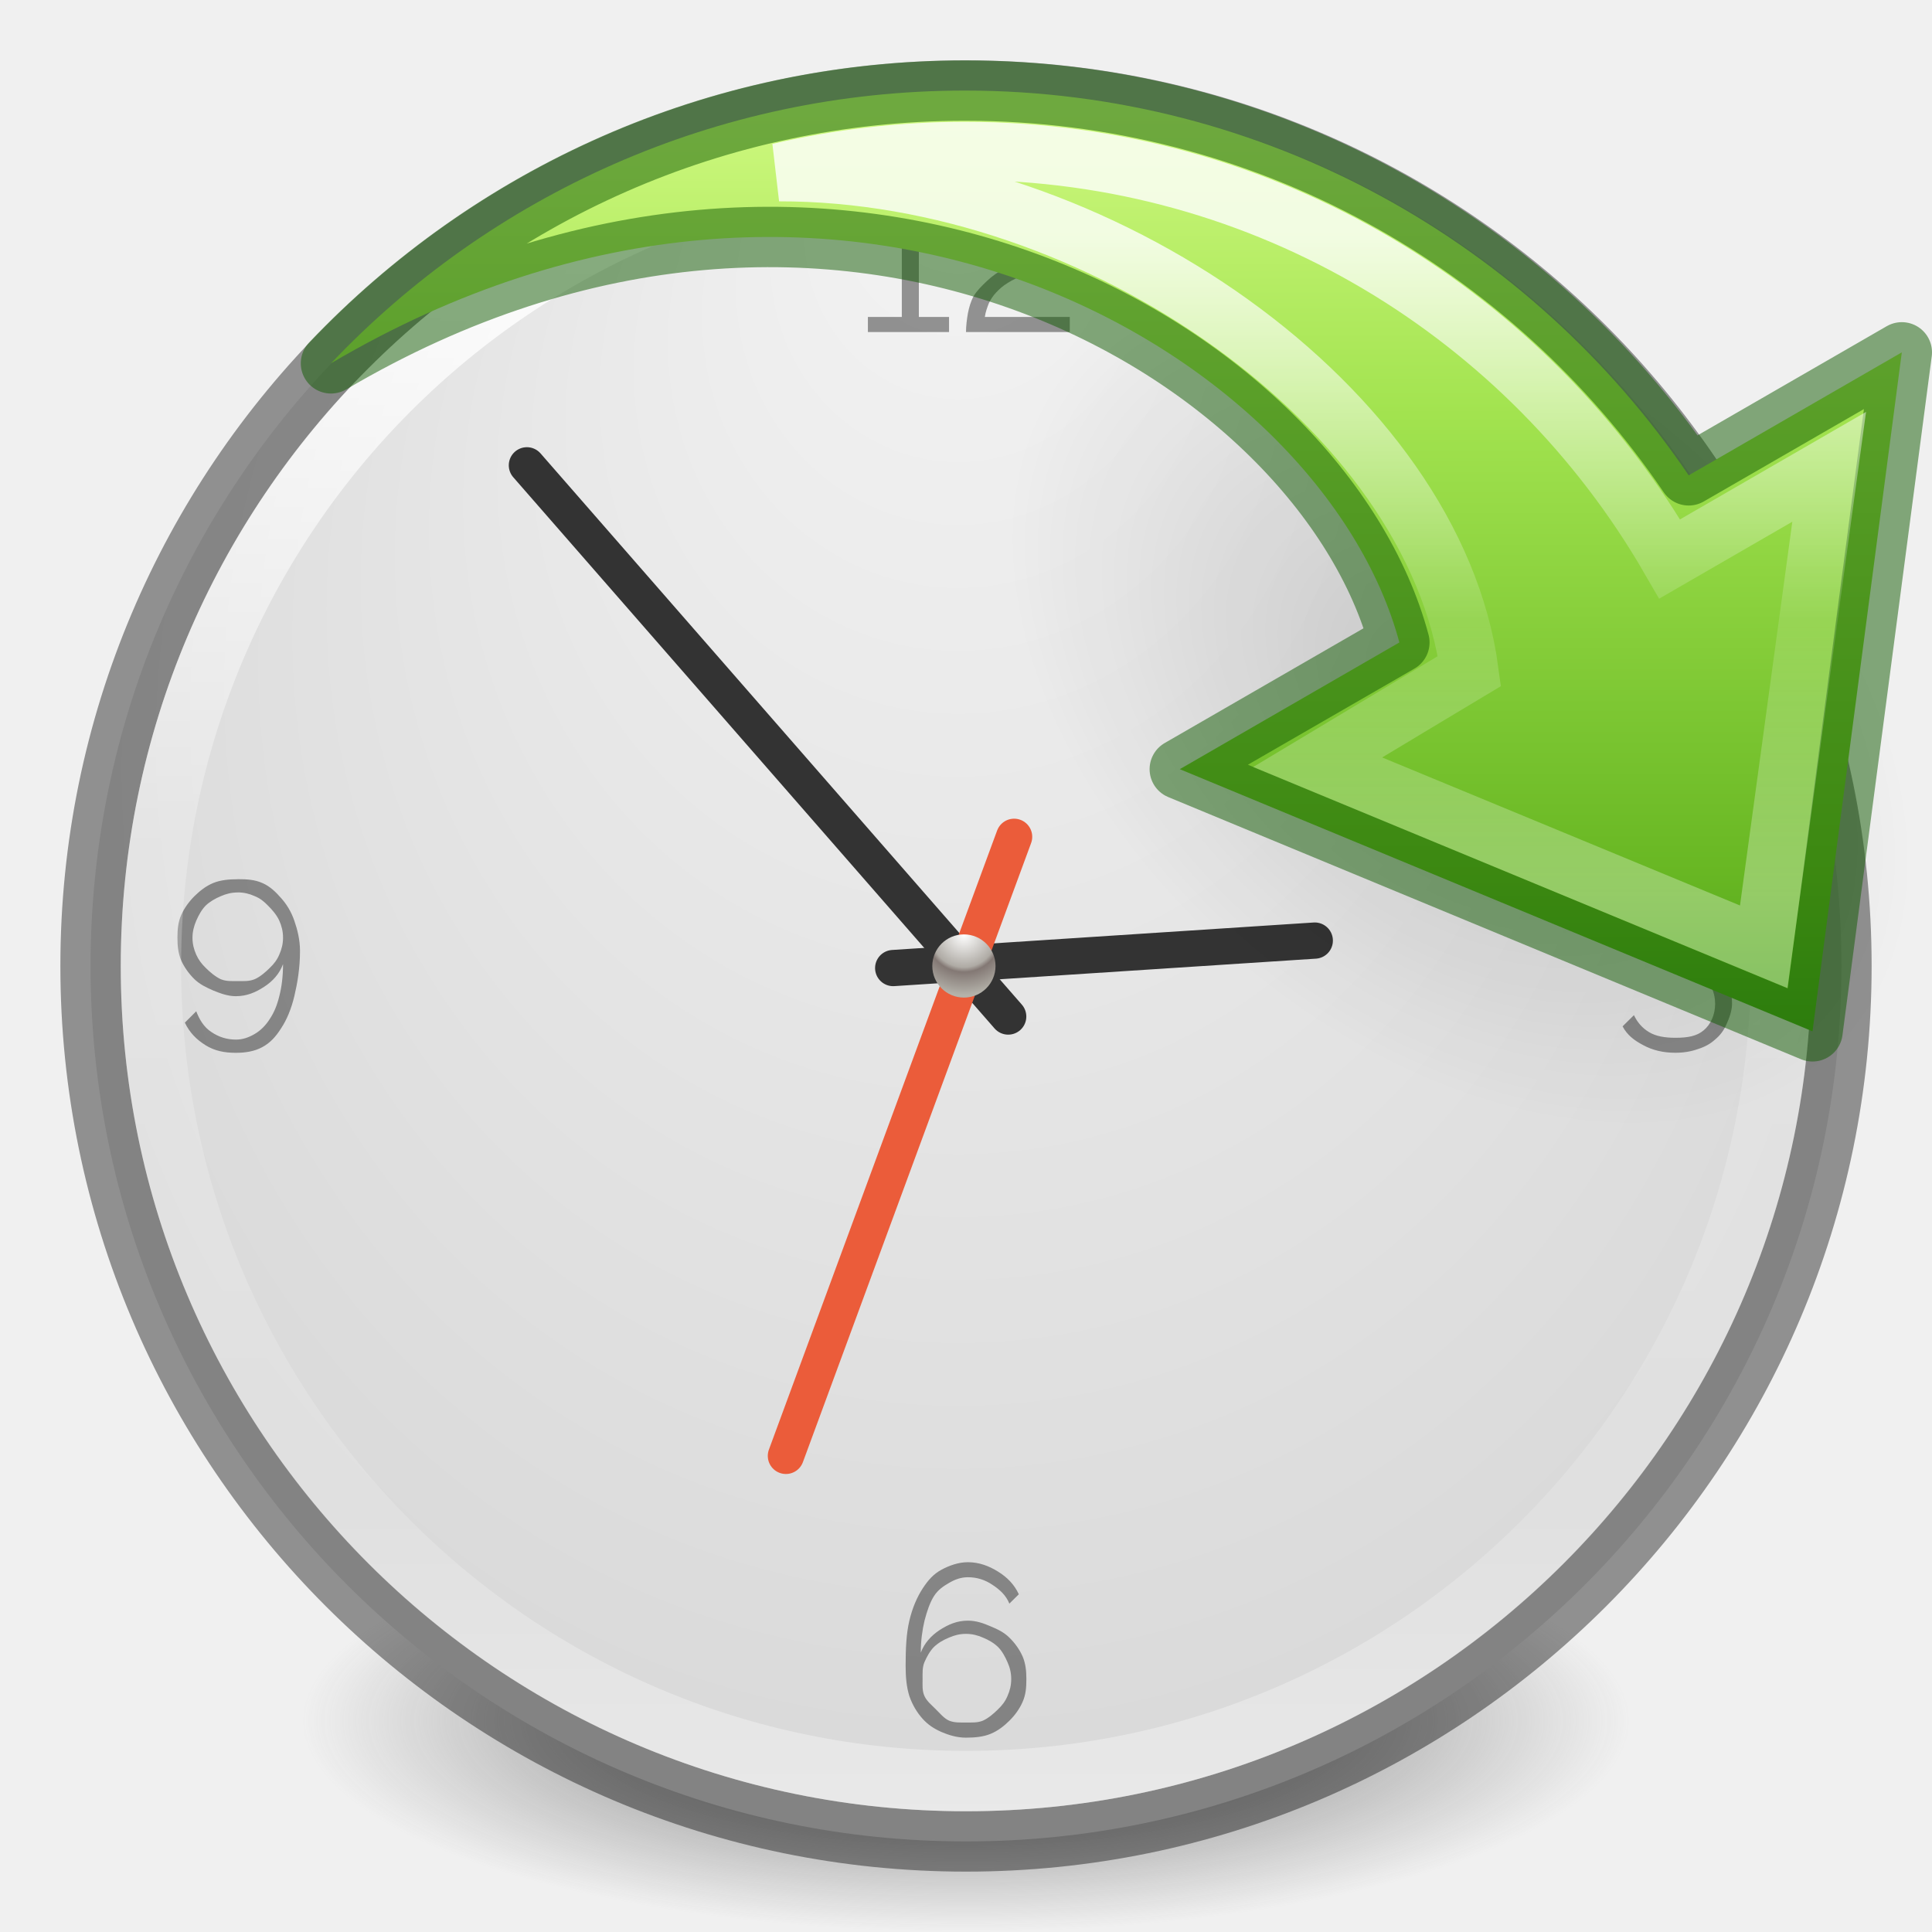
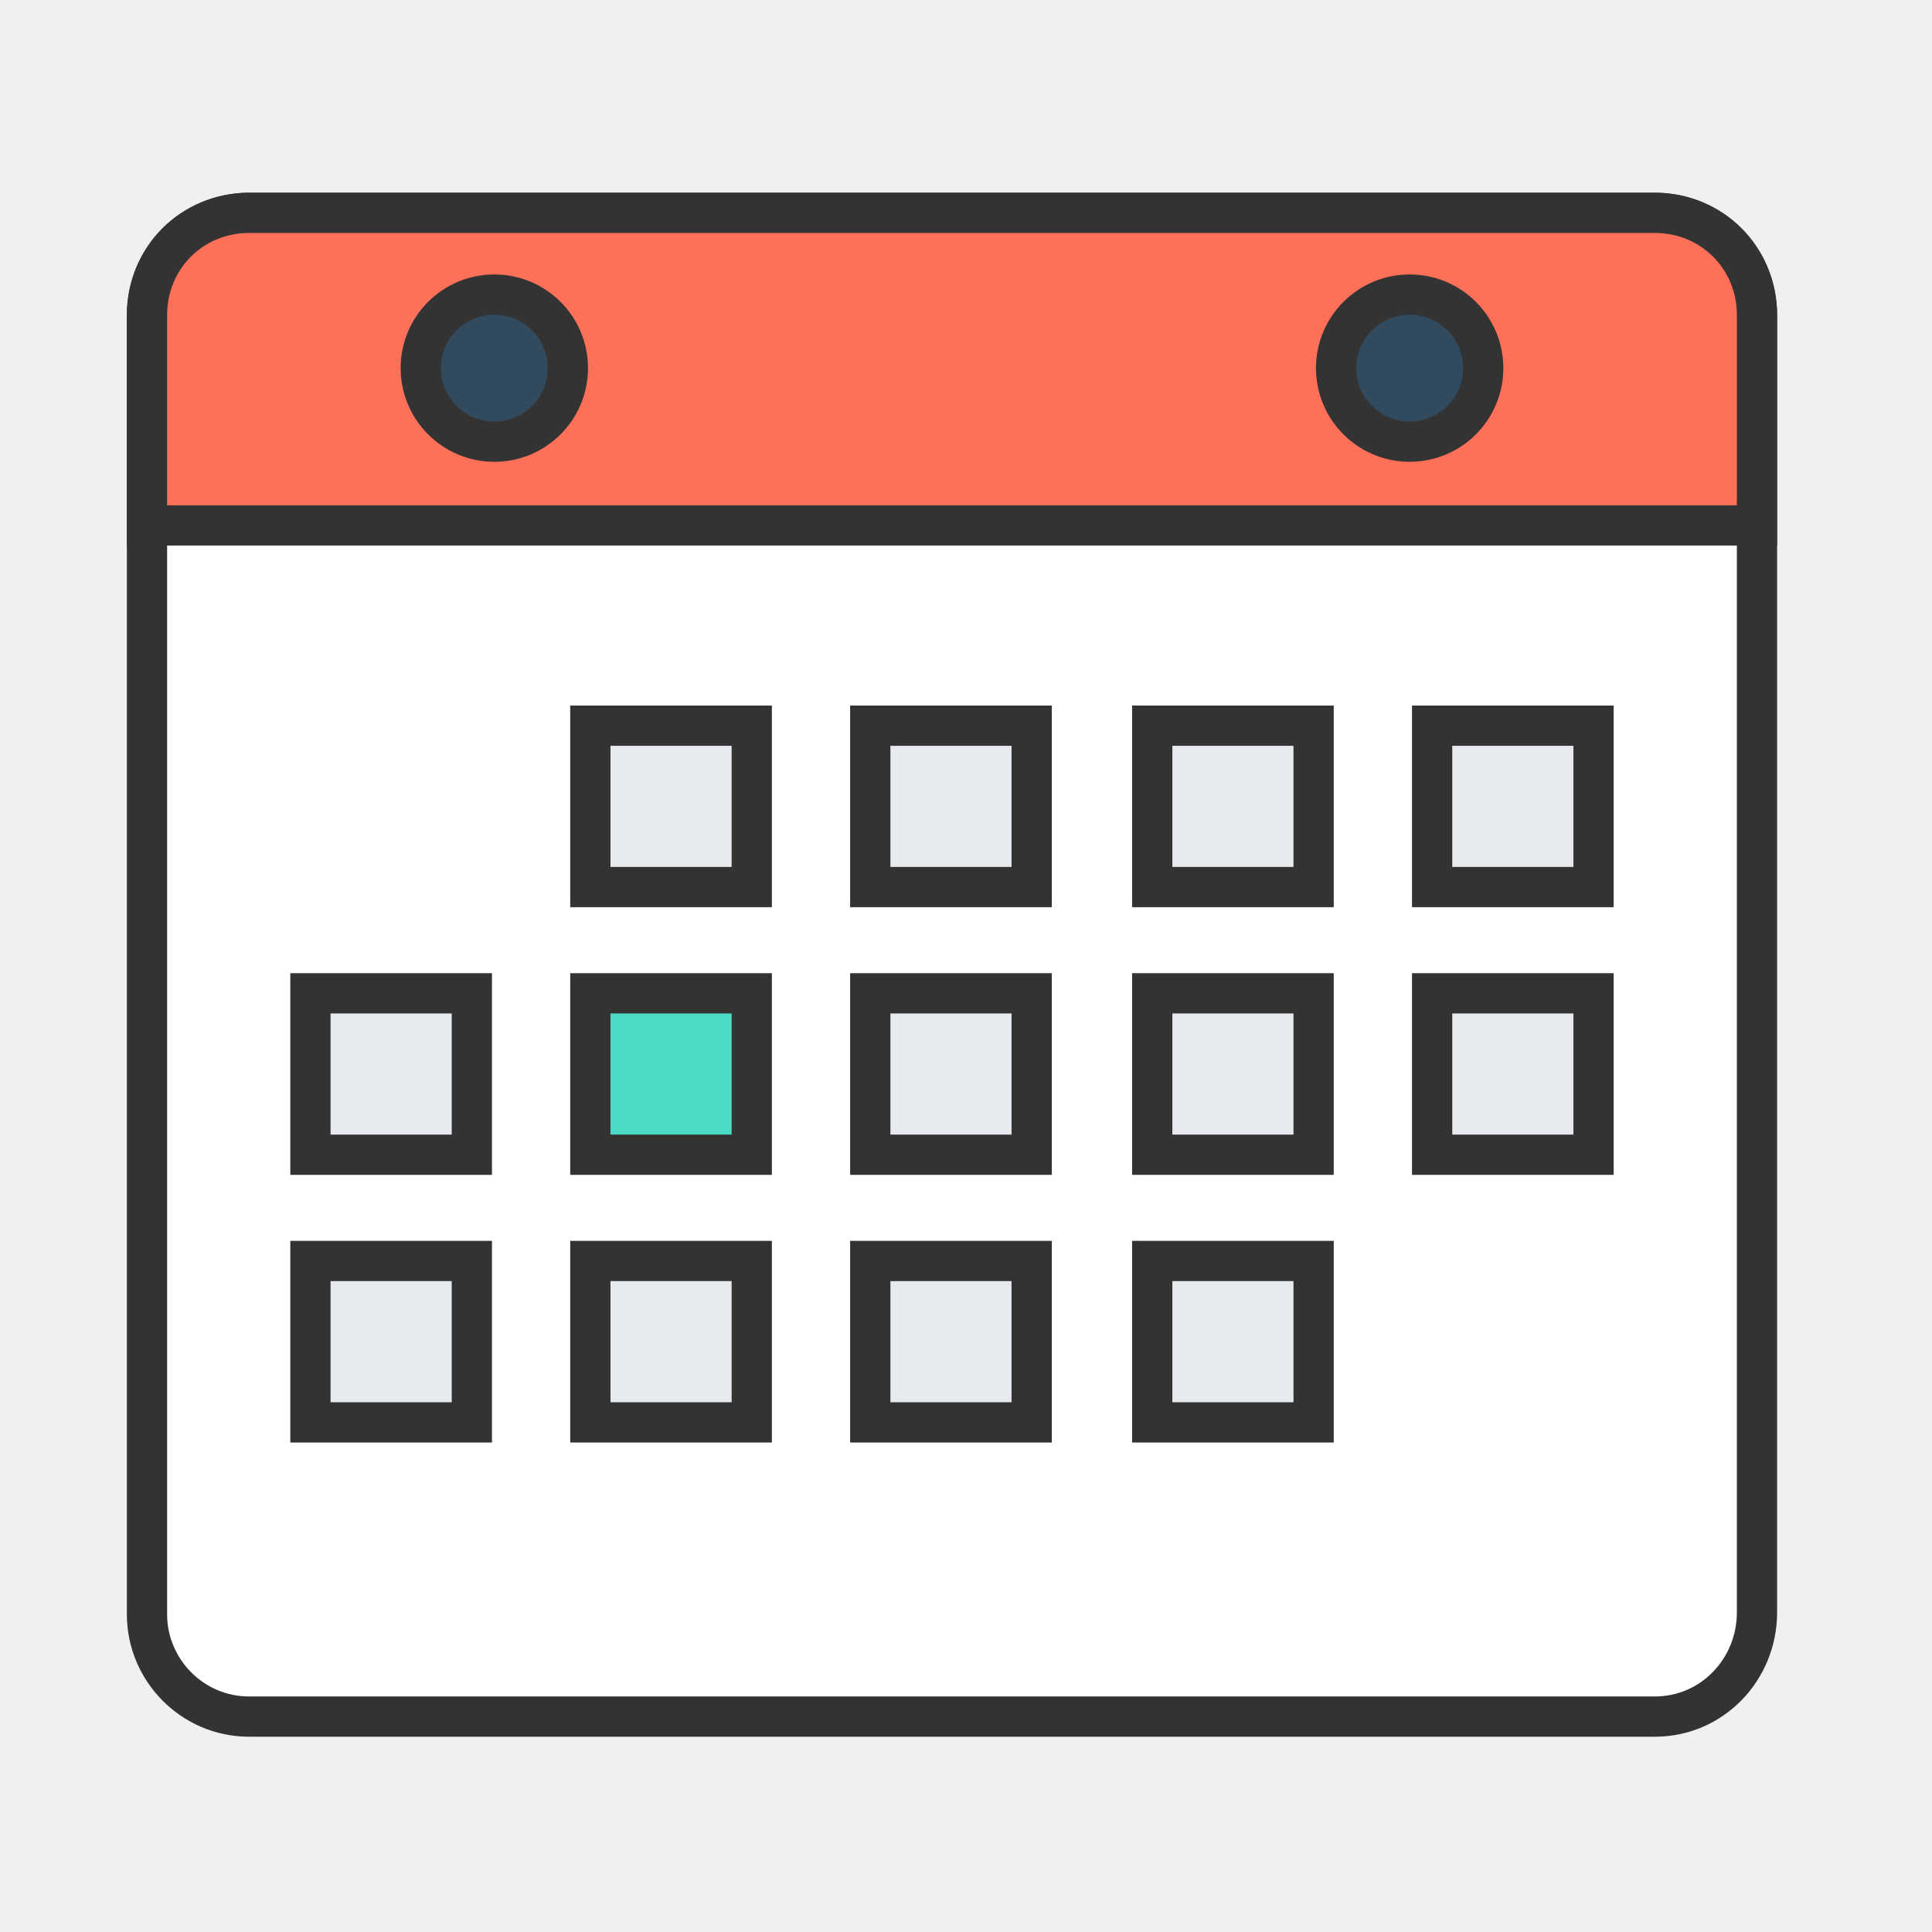
- <svg xmlns="http://www.w3.org/2000/svg" xmlns:xlink="http://www.w3.org/1999/xlink" version="1.1" width="32" height="32" id="svg4279">
-   <defs id="defs4281">
-     <radialGradient cx="16" cy="15.377" r="0.626" fx="16" fy="15.377" id="radialGradient4125" xlink:href="#linearGradient4119" gradientUnits="userSpaceOnUse" gradientTransform="matrix(0,1.598875,1.598877,0,-8.621424,-10.10247)" />
-     <linearGradient id="linearGradient4119">
-       <stop id="stop4121" style="stop-color:#ffffff;stop-opacity:1" offset="0" />
-       <stop id="stop4148" style="stop-color:#afaba5;stop-opacity:1" offset="0.54" />
-       <stop id="stop4146" style="stop-color:#837874;stop-opacity:1" offset="0.62" />
-       <stop id="stop4123" style="stop-color:#b4b2aa;stop-opacity:1" offset="1" />
-     </linearGradient>
-     <linearGradient x1="71.204" y1="15.369" x2="71.204" y2="40.496" id="linearGradient3221" xlink:href="#linearGradient4806-9" gradientUnits="userSpaceOnUse" gradientTransform="matrix(1.102203,0,0,1.102204,-63.55275,-14.715)" />
-     <linearGradient id="linearGradient4806-9">
-       <stop id="stop4808-49" style="stop-color:#ffffff;stop-opacity:1" offset="0" />
-       <stop id="stop4810-05" style="stop-color:#ffffff;stop-opacity:0.235" offset="0.424" />
-       <stop id="stop4812-6" style="stop-color:#ffffff;stop-opacity:0.157" offset="0.821" />
-       <stop id="stop4814-7" style="stop-color:#ffffff;stop-opacity:0.392" offset="1" />
-     </linearGradient>
-     <radialGradient cx="15.026" cy="8.626" r="20" fx="0.304" fy="8.626" id="radialGradient3228" xlink:href="#linearGradient2867-449-88-871-390-598-476-591-434-148-57-177-641-289-620-227-114-444-680-744-4-8-69-5-4-8-426-2-9-1-4-965" gradientUnits="userSpaceOnUse" gradientTransform="matrix(-4.7487238e-8,0.780378,-0.7352292,-5.3751304e-8,22.2126,1.684189)" />
-     <linearGradient id="linearGradient2867-449-88-871-390-598-476-591-434-148-57-177-641-289-620-227-114-444-680-744-4-8-69-5-4-8-426-2-9-1-4-965">
-       <stop id="stop4036" style="stop-color:#f4f4f4;stop-opacity:1" offset="0" />
-       <stop id="stop4040" style="stop-color:#dadada;stop-opacity:1" offset="1" />
-     </linearGradient>
-     <linearGradient id="linearGradient3820-7-2-2">
-       <stop id="stop3822-2-6-36" style="stop-color:#3d3d3d;stop-opacity:1" offset="0" />
-       <stop id="stop3864-8-7-6" style="stop-color:#686868;stop-opacity:0.498" offset="0.5" />
-       <stop id="stop3824-1-2-4" style="stop-color:#686868;stop-opacity:0" offset="1" />
-     </linearGradient>
-     <radialGradient cx="99.157" cy="186.171" r="62.769" fx="99.157" fy="186.171" id="radialGradient4277" xlink:href="#linearGradient3820-7-2-2" gradientUnits="userSpaceOnUse" gradientTransform="matrix(0.1752454,0,0,0.05575992,-1.37681,18.11914)" />
-     <linearGradient gradientTransform="matrix(0,-0.591717,0.6351695,0,11.58373,26.97638)" gradientUnits="userSpaceOnUse" xlink:href="#linearGradient4087" id="linearGradient3916" y2="15.991" x2="20.576" y1="15.991" x1="38.941" />
-     <linearGradient id="linearGradient4087">
-       <stop offset="0" style="stop-color:#ffffff;stop-opacity:1" id="stop4089" />
-       <stop offset="0.512" style="stop-color:#ffffff;stop-opacity:0.235" id="stop4091" />
-       <stop offset="0.585" style="stop-color:#ffffff;stop-opacity:0.157" id="stop4093" />
-       <stop offset="1" style="stop-color:#ffffff;stop-opacity:0.392" id="stop4095" />
-     </linearGradient>
-     <linearGradient gradientTransform="matrix(0.5419876,0,0,0.5049098,10.61748,-0.3398086)" gradientUnits="userSpaceOnUse" xlink:href="#linearGradient3846" id="linearGradient3919" y2="42.04" x2="23.732" y1="4.418" x1="23.732" />
-     <linearGradient id="linearGradient3846">
-       <stop offset="0" style="stop-color:#cdf87e;stop-opacity:1" id="stop3848" />
-       <stop offset="0.262" style="stop-color:#a2e34f;stop-opacity:1" id="stop3850" />
-       <stop offset="0.661" style="stop-color:#68b723;stop-opacity:1" id="stop3852" />
-       <stop offset="1" style="stop-color:#1d7e0d;stop-opacity:1" id="stop3854" />
-     </linearGradient>
-     <radialGradient gradientTransform="matrix(-0.4164954,-0.358865,0.2390905,-0.2774862,25.82021,30.6141)" gradientUnits="userSpaceOnUse" xlink:href="#linearGradient8662-7" id="radialGradient3449" fy="36.421" fx="24.837" r="15.645" cy="36.421" cx="24.837" />
-     <linearGradient id="linearGradient8662-7">
-       <stop offset="0" style="stop-color:#000000;stop-opacity:1" id="stop8664-0" />
-       <stop offset="1" style="stop-color:#000000;stop-opacity:0" id="stop8666-1" />
-     </linearGradient>
-   </defs>
-   <path style="fill:url(#radialGradient4277);fill-opacity:1;stroke:none" id="path3818-0-2" d="m 27,28.5 a 11,3.5 0 1 1 -22,0 11,3.5 0 1 1 22,0 z" />
-   <path style="color:#000000;display:inline;overflow:visible;visibility:visible;fill:url(#radialGradient3228);fill-opacity:1;fill-rule:nonzero;stroke:none;stroke-width:1;marker:none;enable-background:accumulate" id="path2555-7-65" d="M 16,1.5 C 8,1.5 1.5,8 1.5,16 1.5,24 8,30.5 16,30.5 24,30.5 30.5,24 30.5,16 30.5,8 24,1.5 16,1.5 Z" />
-   <path style="color:#000000;display:inline;overflow:visible;visibility:visible;opacity:0.4;fill:none;stroke:#000000;stroke-width:1;stroke-linecap:round;stroke-linejoin:round;stroke-miterlimit:4;stroke-dasharray:none;stroke-dashoffset:0;stroke-opacity:1;marker:none;enable-background:accumulate" id="path2555-7-1-7" d="M 16,1.5 C 7.999,1.5 1.5,7.999 1.5,16 1.5,24.001 7.999,30.5 16,30.5 24.001,30.5 30.5,24.001 30.5,16 30.5,7.999 24.001,1.5 16,1.5 Z" />
-   <path style="fill:none;stroke:#333333;stroke-width:0.6;stroke-linecap:round;stroke-linejoin:miter;stroke-miterlimit:4;stroke-dasharray:none;stroke-opacity:1" id="path2312" d="M 16.699,16.837 8.727,7.707" />
-   <path style="fill:#0000ff;fill-opacity:1;stroke:#333333;stroke-width:0.6;stroke-linecap:round;stroke-linejoin:miter;stroke-miterlimit:4;stroke-dasharray:none;stroke-opacity:1" id="path2314" d="m 14.794,16.034 6.983,-0.455" />
-   <path style="fill:none;stroke:#eb5c3a;stroke-width:0.6;stroke-linecap:round;stroke-linejoin:miter;stroke-miterlimit:4;stroke-dasharray:none;stroke-opacity:1" id="path2316" d="M 16.797,13.86 13.017,24.114" />
-   <path style="font-style:normal;font-variant:normal;font-weight:normal;font-stretch:normal;font-size:4px;line-height:125%;font-family:Raleway;-inkscape-font-specification:Raleway;letter-spacing:0px;word-spacing:0px;opacity:0.4;fill:#000000;fill-opacity:1;stroke:none" id="text4045" d="m 16.906,3.156 c -0.125,2.3e-6 -0.242,0.028 -0.344,0.062 -0.099,0.032 -0.175,0.051 -0.25,0.094 -0.072,0.043 -0.142,0.114 -0.188,0.156 -0.045,0.043 -0.078,0.047 -0.094,0.062 L 16.219,3.75 c 0.019,-0.024 0.059,-0.056 0.094,-0.094 0.037,-0.04 0.072,-0.09 0.125,-0.125 0.053,-0.035 0.118,-0.07 0.188,-0.094 0.072,-0.027 0.162,-0.031 0.25,-0.031 0.085,2.1e-6 0.155,0.007 0.219,0.031 0.067,0.024 0.114,0.054 0.156,0.094 0.045,0.04 0.072,0.106 0.094,0.156 0.024,0.051 0.031,0.074 0.031,0.125 -2e-6,0.08 -0.015,0.16 -0.062,0.219 -0.045,0.059 -0.116,0.108 -0.188,0.156 -0.072,0.048 -0.133,0.085 -0.219,0.125 -0.083,0.037 -0.178,0.088 -0.25,0.125 -0.136,0.072 -0.225,0.136 -0.312,0.219 -0.085,0.08 -0.168,0.162 -0.219,0.25 -0.048,0.088 -0.075,0.185 -0.094,0.281 C 16.015,5.281 16,5.401 16,5.5 h 1.719 V 5.25 H 16.312 C 16.323,5.167 16.351,5.095 16.375,5.031 16.402,4.967 16.449,4.897 16.5,4.844 16.551,4.79 16.607,4.738 16.688,4.688 16.767,4.637 16.88,4.585 17,4.531 17.051,4.507 17.11,4.475 17.188,4.438 17.267,4.4 17.332,4.34 17.406,4.281 17.481,4.223 17.543,4.174 17.594,4.094 17.647,4.011 17.688,3.893 17.688,3.781 17.687,3.696 17.66,3.637 17.625,3.562 17.59,3.485 17.535,3.402 17.469,3.344 17.402,3.285 17.315,3.251 17.219,3.219 17.125,3.184 17.026,3.156 16.906,3.156 Z M 14.938,3.188 c -0.005,0.013 -0.048,0.054 -0.094,0.094 -0.045,0.04 -0.09,0.08 -0.156,0.125 -0.064,0.045 -0.144,0.09 -0.219,0.125 -0.072,0.035 -0.126,0.063 -0.188,0.062 v 0.25 c 0.051,1.6e-6 0.09,-0.01 0.156,-0.031 0.067,-0.021 0.157,-0.062 0.219,-0.094 0.064,-0.032 0.106,-0.056 0.156,-0.094 0.051,-0.037 0.101,-0.062 0.125,-0.094 V 5.25 H 14.375 V 5.5 h 1.344 V 5.25 h -0.5 V 3.188 Z m -11,11.375 c -0.141,2e-6 -0.284,0.012 -0.406,0.062 -0.123,0.051 -0.222,0.131 -0.312,0.219 -0.088,0.088 -0.165,0.193 -0.219,0.312 -0.051,0.117 -0.062,0.239 -0.062,0.375 0,0.133 0.012,0.258 0.062,0.375 0.051,0.117 0.131,0.225 0.219,0.312 0.088,0.085 0.195,0.137 0.312,0.188 0.12,0.048 0.239,0.094 0.375,0.094 0.181,0 0.327,-0.063 0.469,-0.156 0.144,-0.093 0.254,-0.218 0.312,-0.375 -2e-6,0.197 -0.022,0.377 -0.062,0.531 -0.037,0.152 -0.087,0.271 -0.156,0.375 -0.067,0.107 -0.154,0.194 -0.25,0.25 -0.096,0.056 -0.195,0.094 -0.312,0.094 -0.149,0 -0.284,-0.042 -0.406,-0.125 C 3.377,17.014 3.303,16.886 3.25,16.75 l -0.188,0.188 c 0.077,0.165 0.194,0.282 0.344,0.375 0.149,0.093 0.313,0.125 0.5,0.125 0.157,-1e-6 0.309,-0.024 0.438,-0.094 0.128,-0.069 0.222,-0.169 0.312,-0.312 C 4.75,16.89 4.824,16.713 4.875,16.5 4.926,16.284 4.969,16.038 4.969,15.75 4.969,15.566 4.926,15.397 4.875,15.25 4.824,15.101 4.747,14.976 4.656,14.875 4.568,14.774 4.469,14.678 4.344,14.625 4.218,14.569 4.087,14.562 3.938,14.562 Z m 23.844,0 c -0.096,2e-6 -0.191,0.007 -0.281,0.031 -0.091,0.021 -0.175,0.054 -0.25,0.094 -0.075,0.04 -0.129,0.098 -0.188,0.156 -0.059,0.056 -0.124,0.118 -0.156,0.188 l 0.188,0.156 c 0.059,-0.12 0.135,-0.215 0.25,-0.281 0.117,-0.069 0.254,-0.094 0.406,-0.094 0.083,2e-6 0.181,0.01 0.25,0.031 0.072,0.021 0.137,0.051 0.188,0.094 0.053,0.04 0.096,0.095 0.125,0.156 0.029,0.059 0.031,0.108 0.031,0.188 -2e-6,0.152 -0.047,0.279 -0.156,0.375 -0.109,0.096 -0.263,0.156 -0.469,0.156 h -0.125 v 0.219 h 0.094 c 0.227,1e-6 0.411,0.05 0.531,0.156 0.12,0.107 0.187,0.254 0.188,0.438 -2e-6,0.181 -0.073,0.342 -0.188,0.438 -0.115,0.099 -0.269,0.125 -0.469,0.125 -0.173,0 -0.323,-0.024 -0.438,-0.094 -0.115,-0.069 -0.194,-0.164 -0.25,-0.281 L 26.875,17 c 0.077,0.144 0.192,0.233 0.344,0.312 0.152,0.083 0.329,0.125 0.531,0.125 0.139,-1e-6 0.263,-0.022 0.375,-0.062 0.115,-0.037 0.201,-0.084 0.281,-0.156 0.083,-0.069 0.145,-0.149 0.188,-0.25 0.045,-0.099 0.094,-0.224 0.094,-0.344 -2e-6,-0.192 -0.05,-0.338 -0.156,-0.469 -0.104,-0.131 -0.262,-0.221 -0.438,-0.25 0.083,-0.011 0.155,-0.025 0.219,-0.062 0.067,-0.04 0.142,-0.1 0.188,-0.156 0.045,-0.059 0.07,-0.115 0.094,-0.188 0.024,-0.075 0.031,-0.139 0.031,-0.219 -2e-6,-0.107 -0.02,-0.224 -0.062,-0.312 -0.04,-0.088 -0.113,-0.157 -0.188,-0.219 -0.075,-0.064 -0.146,-0.122 -0.25,-0.156 C 28.024,14.559 27.904,14.562 27.781,14.562 Z M 3.938,14.781 c 0.101,2e-6 0.193,0.022 0.281,0.062 0.091,0.037 0.152,0.087 0.219,0.156 0.069,0.067 0.147,0.159 0.188,0.25 0.04,0.088 0.062,0.183 0.062,0.281 -2e-6,0.101 -0.022,0.191 -0.062,0.281 -0.037,0.088 -0.087,0.152 -0.156,0.219 -0.067,0.067 -0.159,0.148 -0.25,0.188 C 4.128,16.256 4.039,16.25 3.938,16.25 c -0.101,1e-6 -0.191,0.006 -0.281,-0.031 -0.088,-0.04 -0.183,-0.121 -0.25,-0.188 C 3.34,15.965 3.29,15.901 3.25,15.812 3.21,15.722 3.188,15.633 3.188,15.531 3.188,15.43 3.213,15.338 3.25,15.25 3.29,15.159 3.34,15.067 3.406,15 c 0.069,-0.067 0.162,-0.119 0.25,-0.156 0.091,-0.04 0.18,-0.062 0.281,-0.062 z M 16.031,25.875 c -0.157,3e-6 -0.31,0.056 -0.438,0.125 -0.128,0.069 -0.219,0.169 -0.312,0.312 -0.091,0.141 -0.168,0.315 -0.219,0.531 -0.051,0.213 -0.062,0.462 -0.062,0.75 0,0.184 0.015,0.351 0.062,0.5 0.051,0.147 0.128,0.274 0.219,0.375 0.091,0.101 0.187,0.163 0.312,0.219 0.125,0.053 0.257,0.094 0.406,0.094 0.141,0 0.284,-0.012 0.406,-0.062 C 16.529,28.668 16.631,28.588 16.719,28.5 16.809,28.412 16.887,28.305 16.938,28.188 16.991,28.068 17,27.949 17,27.812 c -2e-6,-0.133 -0.012,-0.258 -0.062,-0.375 -0.051,-0.117 -0.131,-0.227 -0.219,-0.312 -0.088,-0.088 -0.193,-0.139 -0.312,-0.188 -0.117,-0.051 -0.239,-0.094 -0.375,-0.094 -0.181,2e-6 -0.325,0.063 -0.469,0.156 -0.141,0.093 -0.254,0.218 -0.312,0.375 0,-0.195 0.025,-0.377 0.062,-0.531 0.04,-0.155 0.09,-0.302 0.156,-0.406 0.069,-0.107 0.154,-0.163 0.25,-0.219 0.096,-0.056 0.195,-0.094 0.312,-0.094 0.149,3e-6 0.284,0.042 0.406,0.125 0.123,0.08 0.228,0.177 0.281,0.312 L 16.875,26.406 c -0.077,-0.165 -0.194,-0.282 -0.344,-0.375 -0.149,-0.093 -0.313,-0.156 -0.5,-0.156 z M 16,27.062 c 0.099,2e-6 0.191,0.022 0.281,0.062 0.091,0.037 0.183,0.09 0.25,0.156 0.067,0.067 0.116,0.159 0.156,0.25 0.04,0.088 0.062,0.18 0.062,0.281 -2e-6,0.101 -0.022,0.191 -0.062,0.281 -0.037,0.088 -0.087,0.152 -0.156,0.219 -0.067,0.067 -0.159,0.147 -0.25,0.188 -0.088,0.037 -0.18,0.031 -0.281,0.031 -0.101,0 -0.191,0.006 -0.281,-0.031 -0.088,-0.04 -0.149,-0.121 -0.219,-0.188 -0.067,-0.069 -0.148,-0.131 -0.188,-0.219 -0.04,-0.088 -0.031,-0.18 -0.031,-0.281 -10e-7,-0.101 -0.006,-0.193 0.031,-0.281 0.04,-0.091 0.09,-0.183 0.156,-0.25 0.069,-0.067 0.159,-0.119 0.25,-0.156 0.091,-0.04 0.18,-0.062 0.281,-0.062 z" />
-   <path style="color:#000000;display:inline;overflow:visible;visibility:visible;fill:none;stroke:url(#linearGradient3221);stroke-width:1;stroke-linecap:round;stroke-linejoin:round;stroke-miterlimit:4;stroke-dasharray:none;stroke-dashoffset:0;stroke-opacity:1;marker:none;enable-background:accumulate" id="path3421" d="M 29.5,16 C 29.5,23.456 23.456,29.5 16,29.5 8.544,29.5 2.5,23.456 2.5,16 2.5,8.544 8.544,2.5 16,2.5 23.456,2.5 29.5,8.544 29.5,16 Z" />
-   <path style="color:#000000;display:inline;overflow:visible;visibility:visible;fill:url(#radialGradient4125);fill-opacity:1;fill-rule:nonzero;stroke:none;stroke-width:1.252;marker:none;enable-background:accumulate" id="path4117" d="m 15.442,16 a 0.523,0.523 0 1 0 1.047,0 0.523,0.523 0 1 0 -1.047,0 z" />
-   <path style="display:inline;overflow:visible;visibility:visible;opacity:0.141;fill:url(#radialGradient3449);fill-opacity:1;fill-rule:evenodd;stroke:none;stroke-width:1;marker:none" id="path3501-0" d="M 17.668,5.98 A 8.601,5.73 40.749 1 1 30.7,17.209 8.601,5.73 40.749 0 1 17.668,5.98 Z" />
-   <path id="path3503-5-0" d="m 15.982,1.5 c 4.987,0 9.381,2.532 11.988,6.373 L 31.5,5.836 30.021,17.082 19.541,12.74 23.178,10.641 C 21.9,5.871 13.906,1.052 5.482,6.018 8.122,3.237 11.85,1.5 15.982,1.5 Z" style="color:#000000;clip-rule:nonzero;display:block;overflow:visible;visibility:visible;opacity:1;isolation:auto;mix-blend-mode:normal;color-interpolation:sRGB;color-interpolation-filters:linearRGB;solid-color:#000000;solid-opacity:1;fill:url(#linearGradient3919);fill-opacity:1;fill-rule:nonzero;stroke:none;stroke-width:0.964;stroke-linecap:butt;stroke-linejoin:round;stroke-miterlimit:7;stroke-dasharray:none;stroke-dashoffset:0;stroke-opacity:1;marker:none;color-rendering:auto;image-rendering:auto;shape-rendering:auto;text-rendering:auto;enable-background:accumulate" />
-   <path id="path3503-5" d="m 15.982,1.5 c 4.987,0 9.381,2.532 11.988,6.373 L 31.5,5.836 30.021,17.082 19.541,12.74 23.178,10.641 C 21.9,5.871 13.906,1.052 5.482,6.018 8.122,3.237 11.85,1.5 15.982,1.5 Z" style="color:#000000;clip-rule:nonzero;display:inline;overflow:visible;visibility:visible;opacity:0.5;isolation:auto;mix-blend-mode:normal;color-interpolation:sRGB;color-interpolation-filters:linearRGB;solid-color:#000000;solid-opacity:1;fill:none;fill-opacity:1;fill-rule:evenodd;stroke:#0f5a00;stroke-width:1;stroke-linecap:butt;stroke-linejoin:round;stroke-miterlimit:4;stroke-dasharray:none;stroke-dashoffset:0;stroke-opacity:1;marker:none;color-rendering:auto;image-rendering:auto;shape-rendering:auto;text-rendering:auto;enable-background:accumulate" />
-   <path id="path3505" d="m 15.982,2.5 c 4.996,0 9.342,2.723 11.674,6.758 L 30.297,7.732 29.213,15.682 21.824,12.625 24.339,11.115 C 23.757,6.781 18.214,2.842 12.903,2.853 13.892,2.622 14.923,2.5 15.982,2.5 Z" style="display:block;overflow:visible;visibility:visible;opacity:0.8;fill:none;stroke:url(#linearGradient3916);stroke-width:0.964;stroke-linecap:butt;stroke-linejoin:miter;stroke-miterlimit:7;stroke-dasharray:none;stroke-dashoffset:0;stroke-opacity:1;marker:none" />
+ <svg xmlns="http://www.w3.org/2000/svg" version="1.1" id="Capa_1" x="0px" y="0px" viewBox="0 0 24 24" xml:space="preserve" width="24" height="24">
+   <defs id="defs63">
+ 	
+ 	
+ </defs>
+   <g id="g22" transform="matrix(0.05966723,0,0,0.05966723,50.96766,-21.75329)">
+     <path style="fill:#ffffff" d="m 28.365,128.531 v 199.16 c 0.022,11.92 9.68,21.578 21.6,21.6 h 261.52 c 11.92,-0.022 21.578,-9.68 21.6,-21.6 v -199.16 z" id="path2" />
+     <path style="fill:#eb6b75" d="m 329.285,54.011 0.4,-0.4 -3.04,-2.84 c -4.015,-4.025 -9.475,-6.273 -15.16,-6.24 h -17.08 v 7.6 c -0.048,10.109 -6.17,19.197 -15.52,23.04 -2.938,1.237 -6.093,1.876 -9.28,1.88 -6.472,-0.049 -12.682,-2.567 -17.36,-7.04 -4.848,-4.663 -7.566,-11.114 -7.52,-17.84 v -7.6 h -128 v 7.6 c 0.011,6.609 -2.625,12.948 -7.32,17.6 -4.775,4.658 -11.17,7.282 -17.84,7.32 -3.108,0.021 -6.187,-0.606 -9.04,-1.84 -9.438,-3.77 -15.62,-12.917 -15.6,-23.08 v -7.6 h -16.96 c -11.92,0.022 -21.578,9.68 -21.6,21.6 v 54.2 h 304.68 v -54.2 c 0.012,-4.341 -1.3,-8.583 -3.76,-12.16 z" id="path4" />
+     <g id="g10">
+       <path style="fill:#fde9cc" d="m 98.326,13.411 c -8.498,-3.557 -18.27,0.449 -21.827,8.947 -0.861,2.056 -1.3,4.264 -1.293,6.493 v 23.36 c 0.014,5.949 3.181,11.444 8.32,14.44 2.497,1.514 5.36,2.317 8.28,2.32 2.916,-0.011 5.78,-0.769 8.32,-2.2 5.341,-2.907 8.646,-8.519 8.6,-14.6 v -23.36 c 0.033,-6.785 -4.094,-12.897 -10.4,-15.4 z" id="path6" />
+       <path style="fill:#fde9cc" d="m 275.885,13.411 c -8.489,-3.579 -18.271,0.401 -21.85,8.89 -0.869,2.06 -1.314,4.274 -1.31,6.51 v 23.36 c 0.107,7.461 5.1,13.967 12.28,16 1.451,0.368 2.943,0.556 4.44,0.56 3.767,0.01 7.429,-1.243 10.4,-3.56 4.025,-3.159 6.359,-8.004 6.32,-13.12 v -23.24 c 0.054,-6.755 -4.02,-12.859 -10.28,-15.4 z" id="path8" />
+     </g>
+     <g id="g16">
+       <path style="fill:#f8d6a5" d="m 91.965,16.091 v 48.84 c 7.047,0 12.76,-5.713 12.76,-12.76 v -23.36 c -0.022,-7.016 -5.704,-12.698 -12.72,-12.72" id="path12" />
+       <path style="fill:#f8d6a5" d="m 269.486,16.091 v 48.84 c 7.032,-0.022 12.72,-5.728 12.72,-12.76 v -23.36 c -0.022,-7.016 -5.705,-12.698 -12.72,-12.72" id="path14" />
+     </g>
+     <path style="fill:#eeeeee" d="m 269.326,132.531 v 212.88 h 42.16 c 9.72,0 17.6,-7.88 17.6,-17.6 v 0 -195.28 z" id="path18" />
+     <path style="fill:#e6454f" d="m 269.326,116.371 h 59.72 v -50.2 c 0.002,-4.668 -1.855,-9.144 -5.16,-12.44 -3.288,-3.316 -7.77,-5.175 -12.44,-5.16 h -13.04 v 3.6 c -0.017,11.724 -7.111,22.277 -17.96,26.72 -3.506,1.478 -7.276,2.227 -11.08,2.2 z" id="path20" />
+   </g>
+   <path id="path26" d="m 70.603,-13.846 h -17.704 v 11.645 c 7.16e-4,0.266 0.103,0.523 0.286,0.716 l 0.021,0.019 c 0.194,0.202 0.462,0.319 0.742,0.322 H 69.553 c 0.279,3.58e-4 0.546,-0.11 0.742,-0.308 0.197,-0.197 0.308,-0.464 0.308,-0.742 z M 56.476,-16.915 c -1.415,0 -1.747,-1.251 -1.747,-1.723 v -0.215 h -0.78 c -0.579,0.003 -1.048,0.471 -1.05,1.05 v 2.993 h 17.702 v -2.995 c 1.2e-4,-0.279 -0.111,-0.546 -0.308,-0.742 -0.197,-0.197 -0.464,-0.308 -0.742,-0.308 h -0.778 v 0.215 c 0,0.477 -0.239,1.726 -1.723,1.726 -1.432,0 -1.723,-1.251 -1.723,-1.726 v -0.215 h -7.155 v 0.215 c 0,0.475 -0.298,1.726 -1.695,1.726 z m 9.809,-2.422 v 0.697 c -5.9e-5,0.415 0.334,0.754 0.749,0.759 0.411,0.013 0.755,-0.309 0.768,-0.72 4.18e-4,-0.013 4.77e-4,-0.026 2.39e-4,-0.039 v -1.394 c 3.58e-4,-0.192 -0.072,-0.377 -0.203,-0.518 l -0.019,-0.019 c -0.293,-0.296 -0.771,-0.298 -1.067,-0.005 -0.002,0.002 -0.003,0.003 -0.005,0.005 -0.143,0.142 -0.224,0.335 -0.224,0.537 z m -10.595,0 v 0.697 c -0.024,0.395 0.276,0.734 0.671,0.758 0.026,0.002 0.052,0.002 0.079,4.77e-4 0.394,0.034 0.741,-0.258 0.775,-0.652 0.003,-0.035 0.003,-0.071 0.001,-0.107 v -1.394 c 3.62e-4,-0.192 -0.072,-0.377 -0.203,-0.518 l -0.019,-0.019 c -0.293,-0.296 -0.771,-0.298 -1.067,-0.005 -0.002,0.002 -0.003,0.003 -0.005,0.005 -0.142,0.142 -0.222,0.336 -0.222,0.537 z m -1.745,-0.477 h 0.78 v -0.215 c 1.19e-4,-0.457 0.182,-0.895 0.506,-1.217 0.669,-0.673 1.757,-0.676 2.43,-0.007 0.002,0.002 0.004,0.004 0.007,0.007 l 0.029,0.031 c 0.308,0.321 0.479,0.749 0.477,1.193 v 0.215 h 7.155 v -0.215 c 1.2e-4,-0.457 0.182,-0.895 0.506,-1.217 0.669,-0.673 1.757,-0.676 2.43,-0.007 0.002,0.002 0.004,0.004 0.007,0.007 l 0.029,0.031 c 0.308,0.321 0.479,0.749 0.477,1.193 v 0.215 h 0.78 c 0.537,-0.002 1.053,0.211 1.432,0.592 0.381,0.379 0.594,0.895 0.592,1.432 v 15.576 c 0.002,0.537 -0.211,1.053 -0.592,1.432 -0.379,0.38 -0.895,0.592 -1.432,0.59 H 53.949 c -0.537,0.002 -1.053,-0.211 -1.432,-0.592 l -0.029,-0.031 C 52.127,-1.177 51.925,-1.676 51.925,-2.196 V -17.805 c 0.003,-1.111 0.903,-2.012 2.014,-2.014 z" style="fill:#56231d;stroke-width:0.06" />
+   <g id="g30" transform="translate(0,-337.571)">
+ </g>
+   <g id="g32" transform="translate(0,-337.571)">
+ </g>
+   <g id="g34" transform="translate(0,-337.571)">
+ </g>
+   <g id="g36" transform="translate(0,-337.571)">
+ </g>
+   <g id="g38" transform="translate(0,-337.571)">
+ </g>
+   <g id="g40" transform="translate(0,-337.571)">
+ </g>
+   <g id="g42" transform="translate(0,-337.571)">
+ </g>
+   <g id="g44" transform="translate(0,-337.571)">
+ </g>
+   <g id="g46" transform="translate(0,-337.571)">
+ </g>
+   <g id="g48" transform="translate(0,-337.571)">
+ </g>
+   <g id="g50" transform="translate(0,-337.571)">
+ </g>
+   <g id="g52" transform="translate(0,-337.571)">
+ </g>
+   <g id="g54" transform="translate(0,-337.571)">
+ </g>
+   <g id="g56" transform="translate(0,-337.571)">
+ </g>
+   <g id="g58" transform="translate(0,-337.571)">
+ </g>
+   <g transform="matrix(0.04166667,0,0,0.04166667,168.2529,35.83908)" id="g842">
+     <path style="fill:#ffeb99" id="path2-3" d="m 40,472 h 400 c 17.672,0 32,-14.328 32,-32 V 120 H 8 v 320 c 0,17.672 14.328,32 32,32 z M 192,208 c 19.156,-1.242 37.5,7.93 48,24 10.5,-16.07 28.844,-25.242 48,-24 30.93,0 56,25.07 56,56 0,72 -104,120 -104,120 0,0 -104,-48 -104,-120 0,-30.93 25.07,-56 56,-56 z m 0,0" />
+     <path style="fill:#ff7956" id="path4-6" d="M 472,72 C 472,54.328 457.672,40 440,40 h -64 v 16 c 0,8.836 -7.164,16 -16,16 -8.836,0 -16,-7.164 -16,-16 V 40 h -88 v 16 c 0,8.836 -7.164,16 -16,16 -8.836,0 -16,-7.164 -16,-16 V 40 h -88 v 16 c 0,8.836 -7.164,16 -16,16 -8.836,0 -16,-7.164 -16,-16 V 40 H 40 C 22.328,40 8,54.328 8,72 v 48 h 464 z m 0,0" />
+     <g style="fill:#ffb655" id="g12">
+       <path id="path6-7" d="m 240,72 c 8.836,0 16,-7.164 16,-16 V 24 c 0,-8.836 -7.164,-16 -16,-16 -8.836,0 -16,7.164 -16,16 v 32 c 0,8.836 7.164,16 16,16 z m 0,0" />
+       <path id="path8-5" d="m 360,72 c 8.836,0 16,-7.164 16,-16 V 24 c 0,-8.836 -7.164,-16 -16,-16 -8.836,0 -16,7.164 -16,16 v 32 c 0,8.836 7.164,16 16,16 z m 0,0" />
+       <path id="path10" d="m 120,72 c 8.836,0 16,-7.164 16,-16 V 24 c 0,-8.836 -7.164,-16 -16,-16 -8.836,0 -16,7.164 -16,16 v 32 c 0,8.836 7.164,16 16,16 z m 0,0" />
+     </g>
+     <path style="fill:#ff6243" id="path14-3" d="m 240,384 c 0,0 104,-48 104,-120 0,-30.93 -25.07,-56 -56,-56 -19.156,-1.242 -37.5,7.93 -48,24 -10.5,-16.07 -28.844,-25.242 -48,-24 -30.93,0 -56,25.07 -56,56 0,72 104,120 104,120 z m 0,0" />
+     <path style="fill:#3e3d42" id="path16" d="M 440,32 H 384 V 24 C 384,10.746 373.254,0 360,0 346.746,0 336,10.746 336,24 v 8 H 264 V 24 C 264,10.746 253.254,0 240,0 226.746,0 216,10.746 216,24 v 8 H 144 V 24 C 144,10.746 133.254,0 120,0 106.746,0 96,10.746 96,24 v 8 H 40 C 17.918,32.027 0.027,49.918 0,72 v 368 c 0.027,22.082 17.918,39.973 40,40 h 400 c 22.082,-0.027 39.973,-17.918 40,-40 V 72 C 479.973,49.918 462.082,32.027 440,32 Z m -88,-8 c 0,-4.418 3.582,-8 8,-8 4.418,0 8,3.582 8,8 v 32 c 0,4.418 -3.582,8 -8,8 -4.418,0 -8,-3.582 -8,-8 z m -120,0 c 0,-4.418 3.582,-8 8,-8 4.418,0 8,3.582 8,8 v 32 c 0,4.418 -3.582,8 -8,8 -4.418,0 -8,-3.582 -8,-8 z m -120,0 c 0,-4.418 3.582,-8 8,-8 4.418,0 8,3.582 8,8 v 32 c 0,4.418 -3.582,8 -8,8 -4.418,0 -8,-3.582 -8,-8 z M 40,48 h 56 v 8 c 0,13.254 10.746,24 24,24 13.254,0 24,-10.746 24,-24 v -8 h 72 v 8 c 0,13.254 10.746,24 24,24 13.254,0 24,-10.746 24,-24 v -8 h 72 v 8 c 0,13.254 10.746,24 24,24 13.254,0 24,-10.746 24,-24 v -8 h 56 c 13.254,0 24,10.746 24,24 v 40 H 16 V 72 C 16,58.746 26.746,48 40,48 Z M 440,464 H 40 C 26.746,464 16,453.254 16,440 V 128 h 448 v 312 c 0,13.254 -10.746,24 -24,24 z m 0,0" />
+     <path style="fill:#3e3d42" id="path18-5" d="m 288,200 c -17.93,-0.809 -35.363,6 -48,18.742 C 227.363,206 209.93,199.191 192,200 c -35.328,0.039 -63.961,28.672 -64,64 0,76.238 104.207,125.215 108.648,127.266 2.125,0.98 4.578,0.98 6.703,0 C 247.793,389.215 352,340.238 352,264 351.961,228.672 323.328,200.039 288,200 Z M 240,375.078 C 222.641,366.266 144,323.016 144,264 c 0.027,-26.5 21.5,-47.973 48,-48 16.344,-1.215 32.07,6.477 41.145,20.121 1.551,2.262 4.113,3.613 6.855,3.613 2.742,0 5.305,-1.352 6.855,-3.613 C 255.93,222.477 271.656,214.785 288,216 c 26.5,0.027 47.973,21.5 48,48 0,59.016 -78.641,102.266 -96,111.078 z m 0,0" />
+   </g>
+   <g id="g909" transform="matrix(0.06345178,0,0,0.06345178,13.07458,12.53837)" style="stroke:#333333;stroke-opacity:1;stroke-width:7.88;stroke-miterlimit:4;stroke-dasharray:none">
+     <path id="path4-3" d="m 117.922,138.464 h -275.2 c -11.2,0 -20,-9.2 -20,-20 v -254.4 c 0,-11.2 9.2,-20 20,-20 h 275.2 c 11.2,0 20,9.2 20,20 v 254 c 0,11.2 -8.8,20.4 -20,20.4 z" style="fill:#ffffff;stroke:#333333;stroke-opacity:1;stroke-width:7.88;stroke-miterlimit:4;stroke-dasharray:none" />
+     <path id="path6-6" d="m 137.922,-94.736 v -41.2 c 0,-11.2 -8.8,-20 -20,-20 h -275.2 c -11.2,0 -20,8.8 -20,20 v 41.2 z" style="fill:#ff7058;stroke:#333333;stroke-opacity:1;stroke-width:7.88;stroke-miterlimit:4;stroke-dasharray:none" />
+     <g id="g18" transform="translate(-273.6782,-262.7356)" style="stroke:#333333;stroke-opacity:1;stroke-width:7.88;stroke-miterlimit:4;stroke-dasharray:none">
+       <rect id="rect8" height="31.6" width="31.6" style="fill:#e6e9ee;stroke:#333333;stroke-opacity:1;stroke-width:7.88;stroke-miterlimit:4;stroke-dasharray:none" y="207.2" x="183.2" />
+       <rect id="rect10" height="31.6" width="31.6" style="fill:#e6e9ee;stroke:#333333;stroke-opacity:1;stroke-width:7.88;stroke-miterlimit:4;stroke-dasharray:none" y="207.2" x="238" />
+       <rect id="rect12" height="31.6" width="31.6" style="fill:#e6e9ee;stroke:#333333;stroke-opacity:1;stroke-width:7.88;stroke-miterlimit:4;stroke-dasharray:none" y="207.2" x="293.2" />
+       <rect id="rect14" height="31.6" width="31.6" style="fill:#e6e9ee;stroke:#333333;stroke-opacity:1;stroke-width:7.88;stroke-miterlimit:4;stroke-dasharray:none" y="207.2" x="348" />
+       <rect id="rect16" height="31.6" width="31.6" style="fill:#e6e9ee;stroke:#333333;stroke-opacity:1;stroke-width:7.88;stroke-miterlimit:4;stroke-dasharray:none" y="259.6" x="128.4" />
+     </g>
+     <rect id="rect20" height="31.6" width="31.6" style="fill:#4cdbc4;stroke:#333333;stroke-opacity:1;stroke-width:7.88;stroke-miterlimit:4;stroke-dasharray:none" y="-3.136" x="-90.478" />
+     <rect x="-35.678" y="-3.136" style="fill:#e6e9ee;stroke:#333333;stroke-opacity:1;stroke-width:7.88;stroke-miterlimit:4;stroke-dasharray:none" width="31.6" height="31.6" id="rect22" />
+     <rect x="19.522" y="-3.136" style="fill:#e6e9ee;stroke:#333333;stroke-opacity:1;stroke-width:7.88;stroke-miterlimit:4;stroke-dasharray:none" width="31.6" height="31.6" id="rect24" />
+     <rect x="74.322" y="-3.136" style="fill:#e6e9ee;stroke:#333333;stroke-opacity:1;stroke-width:7.88;stroke-miterlimit:4;stroke-dasharray:none" width="31.6" height="31.6" id="rect26" />
+     <rect x="-145.278" y="49.264" style="fill:#e6e9ee;stroke:#333333;stroke-opacity:1;stroke-width:7.88;stroke-miterlimit:4;stroke-dasharray:none" width="31.6" height="31.6" id="rect28" />
+     <rect x="-90.478" y="49.264" style="fill:#e6e9ee;stroke:#333333;stroke-opacity:1;stroke-width:7.88;stroke-miterlimit:4;stroke-dasharray:none" width="31.6" height="31.6" id="rect30" />
+     <rect x="-35.678" y="49.264" style="fill:#e6e9ee;stroke:#333333;stroke-opacity:1;stroke-width:7.88;stroke-miterlimit:4;stroke-dasharray:none" width="31.6" height="31.6" id="rect32" />
+     <rect x="19.522" y="49.264" style="fill:#e6e9ee;stroke:#333333;stroke-opacity:1;stroke-width:7.88;stroke-miterlimit:4;stroke-dasharray:none" width="31.6" height="31.6" id="rect34" />
+     <g id="g42-7" transform="translate(-273.6782,-262.7356)" style="stroke:#333333;stroke-opacity:1;stroke-width:7.88;stroke-miterlimit:4;stroke-dasharray:none">
+       <circle id="circle38" r="14.4" cy="137.2" cx="343.6" style="fill:#324a5e;stroke:#333333;stroke-opacity:1;stroke-width:7.88;stroke-miterlimit:4;stroke-dasharray:none" />
+       <circle id="circle40" r="14.4" cy="137.2" cx="164.4" style="fill:#324a5e;stroke:#333333;stroke-opacity:1;stroke-width:7.88;stroke-miterlimit:4;stroke-dasharray:none" />
+     </g>
+   </g>
</svg>
